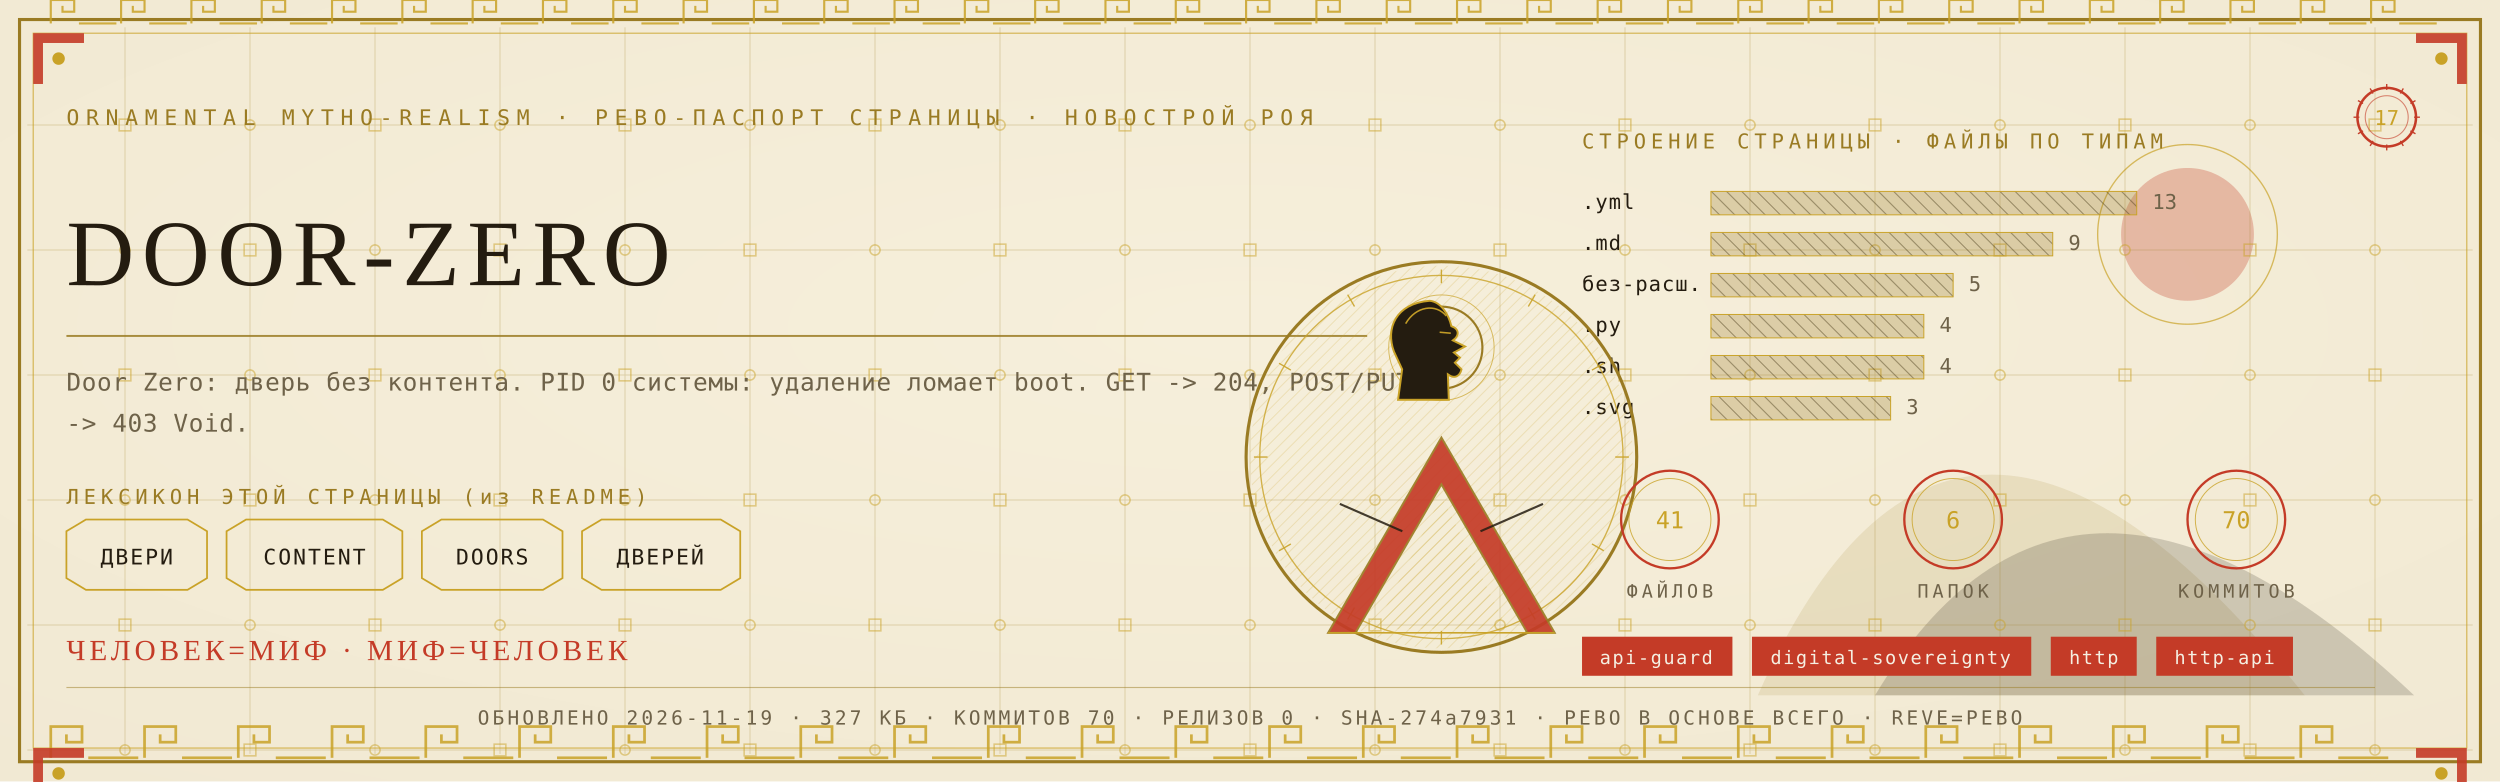
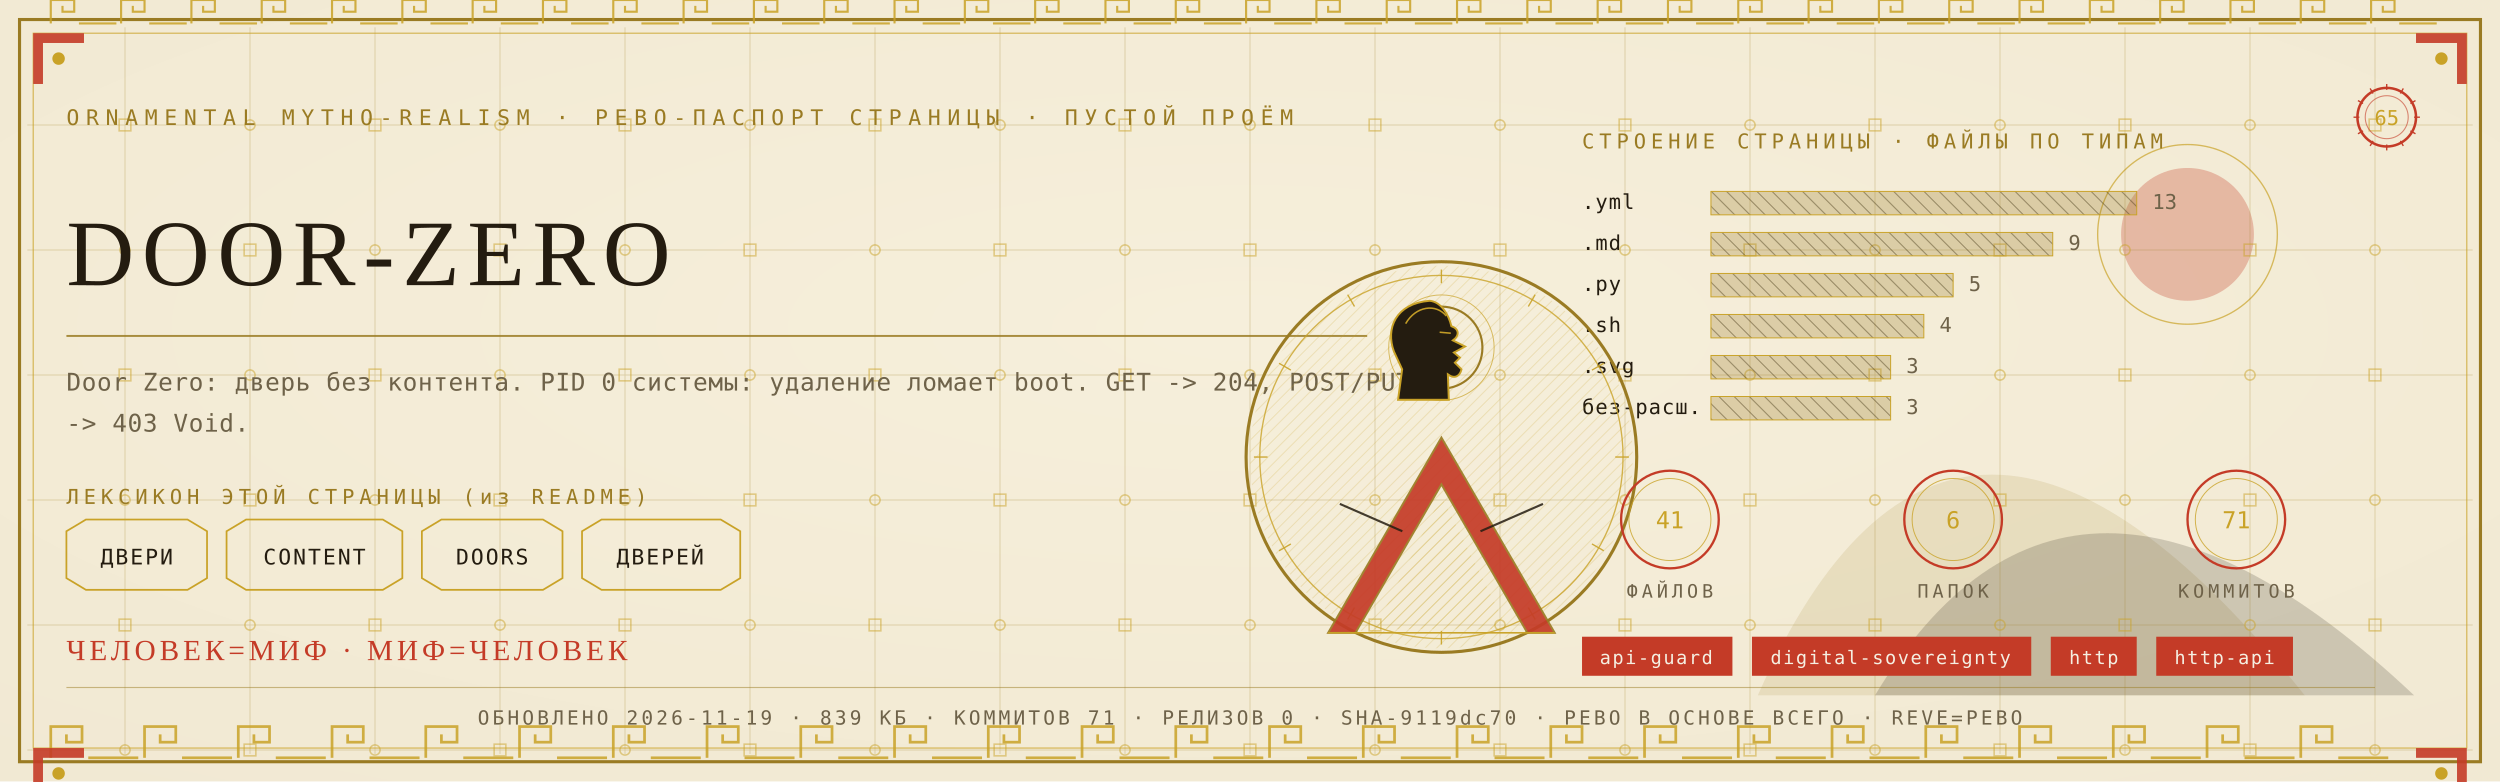
<svg xmlns="http://www.w3.org/2000/svg" viewBox="0 0 1280 400" width="1280" height="400">
  <defs>
-     <radialGradient id="rp17" cx="0.5" cy="0.42" r="1.1">
+     <radialGradient id="rp65" cx="0.5" cy="0.42" r="1.1">
      <stop offset="0" stop-color="#F6EFDC" />
      <stop offset="1" stop-color="#EFE6CF" />
    </radialGradient>
    <pattern id="hatchm" width="4.2" height="4.2" patternUnits="userSpaceOnUse" patternTransform="rotate(45)">
      <rect width="4.2" height="4.2" fill="none" />
      <line x1="0" y1="0" x2="0" y2="4.2" stroke="#C9A227" stroke-width="0.5" />
    </pattern>
    <pattern id="hatchv" width="5.5" height="5.5" patternUnits="userSpaceOnUse" patternTransform="rotate(-45)">
      <rect width="5.5" height="5.5" fill="none" />
      <line x1="0" y1="0" x2="0" y2="5.5" stroke="#241C10" stroke-width="0.5" />
    </pattern>
  </defs>
  <rect width="1280" height="400" fill="#EFE6CF" />
-   <rect width="1280" height="400" fill="url(#rp17)" opacity="0.94" />
+   <rect width="1280" height="400" fill="url(#rp65)" opacity="0.94" />
  <path d="M 900 356 Q 1000 130 1180 356 Z" fill="#9A7B23" opacity="0.14" />
  <path d="M 960 356 Q 1060 190 1236 356 Z" fill="#241C10" opacity="0.18" />
  <circle cx="1120" cy="120" r="34" fill="#C43B27" opacity="0.30" />
  <circle cx="1120" cy="120" r="46" fill="none" stroke="#C9A227" stroke-width="0.7" opacity="0.7" />
  <g stroke="#9A7B23" stroke-width="0.45" opacity="0.30">
    <line x1="64" y1="14" x2="64" y2="386" />
    <line x1="128" y1="14" x2="128" y2="386" />
    <line x1="192" y1="14" x2="192" y2="386" />
    <line x1="256" y1="14" x2="256" y2="386" />
    <line x1="320" y1="14" x2="320" y2="386" />
    <line x1="384" y1="14" x2="384" y2="386" />
    <line x1="448" y1="14" x2="448" y2="386" />
    <line x1="512" y1="14" x2="512" y2="386" />
    <line x1="576" y1="14" x2="576" y2="386" />
    <line x1="640" y1="14" x2="640" y2="386" />
    <line x1="704" y1="14" x2="704" y2="386" />
    <line x1="768" y1="14" x2="768" y2="386" />
    <line x1="832" y1="14" x2="832" y2="386" />
    <line x1="896" y1="14" x2="896" y2="386" />
    <line x1="960" y1="14" x2="960" y2="386" />
    <line x1="1024" y1="14" x2="1024" y2="386" />
    <line x1="1088" y1="14" x2="1088" y2="386" />
    <line x1="1152" y1="14" x2="1152" y2="386" />
    <line x1="1216" y1="14" x2="1216" y2="386" />
    <line x1="14" y1="64" x2="1266" y2="64" />
    <line x1="14" y1="128" x2="1266" y2="128" />
    <line x1="14" y1="192" x2="1266" y2="192" />
    <line x1="14" y1="256" x2="1266" y2="256" />
    <line x1="14" y1="320" x2="1266" y2="320" />
    <line x1="14" y1="384" x2="1266" y2="384" />
  </g>
  <g fill="none" stroke="#C9A227" stroke-width="0.8" opacity="0.5">
    <rect x="61" y="61" width="6" height="6" />
    <circle cx="64" cy="128" r="2.6" />
    <rect x="61" y="189" width="6" height="6" />
    <circle cx="64" cy="256" r="2.6" />
    <rect x="61" y="317" width="6" height="6" />
    <circle cx="64" cy="384" r="2.6" />
    <circle cx="128" cy="64" r="2.6" />
    <rect x="125" y="125" width="6" height="6" />
    <circle cx="128" cy="192" r="2.6" />
    <rect x="125" y="253" width="6" height="6" />
    <circle cx="128" cy="320" r="2.6" />
    <rect x="125" y="381" width="6" height="6" />
    <rect x="189" y="61" width="6" height="6" />
    <circle cx="192" cy="128" r="2.6" />
    <rect x="189" y="189" width="6" height="6" />
    <circle cx="192" cy="256" r="2.6" />
    <rect x="189" y="317" width="6" height="6" />
    <circle cx="192" cy="384" r="2.6" />
    <circle cx="256" cy="64" r="2.6" />
    <rect x="253" y="125" width="6" height="6" />
    <circle cx="256" cy="192" r="2.6" />
    <rect x="253" y="253" width="6" height="6" />
    <circle cx="256" cy="320" r="2.6" />
    <rect x="253" y="381" width="6" height="6" />
    <rect x="317" y="61" width="6" height="6" />
    <circle cx="320" cy="128" r="2.6" />
    <rect x="317" y="189" width="6" height="6" />
    <circle cx="320" cy="256" r="2.6" />
    <rect x="317" y="317" width="6" height="6" />
    <circle cx="320" cy="384" r="2.6" />
    <circle cx="384" cy="64" r="2.6" />
    <rect x="381" y="125" width="6" height="6" />
    <circle cx="384" cy="192" r="2.6" />
    <rect x="381" y="253" width="6" height="6" />
    <circle cx="384" cy="320" r="2.6" />
    <rect x="381" y="381" width="6" height="6" />
    <rect x="445" y="61" width="6" height="6" />
    <circle cx="448" cy="128" r="2.6" />
    <rect x="445" y="189" width="6" height="6" />
    <circle cx="448" cy="256" r="2.6" />
    <rect x="445" y="317" width="6" height="6" />
    <circle cx="448" cy="384" r="2.6" />
    <circle cx="512" cy="64" r="2.6" />
    <rect x="509" y="125" width="6" height="6" />
    <circle cx="512" cy="192" r="2.6" />
    <rect x="509" y="253" width="6" height="6" />
    <circle cx="512" cy="320" r="2.6" />
    <rect x="509" y="381" width="6" height="6" />
    <rect x="573" y="61" width="6" height="6" />
    <circle cx="576" cy="128" r="2.6" />
    <rect x="573" y="189" width="6" height="6" />
    <circle cx="576" cy="256" r="2.6" />
    <rect x="573" y="317" width="6" height="6" />
    <circle cx="576" cy="384" r="2.6" />
    <circle cx="640" cy="64" r="2.6" />
    <rect x="637" y="125" width="6" height="6" />
    <circle cx="640" cy="192" r="2.6" />
    <rect x="637" y="253" width="6" height="6" />
    <circle cx="640" cy="320" r="2.6" />
    <rect x="637" y="381" width="6" height="6" />
    <rect x="701" y="61" width="6" height="6" />
    <circle cx="704" cy="128" r="2.6" />
    <rect x="701" y="189" width="6" height="6" />
    <circle cx="704" cy="256" r="2.6" />
    <rect x="701" y="317" width="6" height="6" />
    <circle cx="704" cy="384" r="2.6" />
    <circle cx="768" cy="64" r="2.6" />
    <rect x="765" y="125" width="6" height="6" />
    <circle cx="768" cy="192" r="2.6" />
    <rect x="765" y="253" width="6" height="6" />
    <circle cx="768" cy="320" r="2.6" />
    <rect x="765" y="381" width="6" height="6" />
    <rect x="829" y="61" width="6" height="6" />
    <circle cx="832" cy="128" r="2.6" />
    <rect x="829" y="189" width="6" height="6" />
    <circle cx="832" cy="256" r="2.6" />
    <rect x="829" y="317" width="6" height="6" />
    <circle cx="832" cy="384" r="2.6" />
    <circle cx="896" cy="64" r="2.6" />
    <rect x="893" y="125" width="6" height="6" />
    <circle cx="896" cy="192" r="2.6" />
    <rect x="893" y="253" width="6" height="6" />
    <circle cx="896" cy="320" r="2.6" />
    <rect x="893" y="381" width="6" height="6" />
    <rect x="957" y="61" width="6" height="6" />
    <circle cx="960" cy="128" r="2.6" />
    <rect x="957" y="189" width="6" height="6" />
    <circle cx="960" cy="256" r="2.6" />
    <rect x="957" y="317" width="6" height="6" />
    <circle cx="960" cy="384" r="2.6" />
    <circle cx="1024" cy="64" r="2.6" />
    <rect x="1021" y="125" width="6" height="6" />
    <circle cx="1024" cy="192" r="2.6" />
    <rect x="1021" y="253" width="6" height="6" />
    <circle cx="1024" cy="320" r="2.6" />
    <rect x="1021" y="381" width="6" height="6" />
    <rect x="1085" y="61" width="6" height="6" />
    <circle cx="1088" cy="128" r="2.6" />
    <rect x="1085" y="189" width="6" height="6" />
    <circle cx="1088" cy="256" r="2.6" />
    <rect x="1085" y="317" width="6" height="6" />
    <circle cx="1088" cy="384" r="2.6" />
    <circle cx="1152" cy="64" r="2.6" />
    <rect x="1149" y="125" width="6" height="6" />
    <circle cx="1152" cy="192" r="2.6" />
    <rect x="1149" y="253" width="6" height="6" />
    <circle cx="1152" cy="320" r="2.6" />
    <rect x="1149" y="381" width="6" height="6" />
    <rect x="1213" y="61" width="6" height="6" />
    <circle cx="1216" cy="128" r="2.6" />
    <rect x="1213" y="189" width="6" height="6" />
    <circle cx="1216" cy="256" r="2.6" />
    <rect x="1213" y="317" width="6" height="6" />
    <circle cx="1216" cy="384" r="2.6" />
  </g>
  <rect x="10" y="10" width="1260" height="380" fill="none" stroke="#9A7B23" stroke-width="1.6" />
  <rect x="17" y="17" width="1246" height="366" fill="none" stroke="#C9A227" stroke-width="0.6" opacity="0.75" />
  <g fill="none" stroke="#C9A227" stroke-width="1.4" opacity="0.85">
    <path d="M 26 388 L 26 372 L 42 372 L 42 380.0 L 34.0 380.0 L 34.0 376.0" />
    <line x1="45.2" y1="388" x2="70.8" y2="388" />
    <path d="M 74 388 L 74 372 L 90 372 L 90 380.0 L 82.0 380.0 L 82.0 376.0" />
    <line x1="93.2" y1="388" x2="118.8" y2="388" />
    <path d="M 122 388 L 122 372 L 138 372 L 138 380.0 L 130.0 380.0 L 130.0 376.0" />
    <line x1="141.2" y1="388" x2="166.8" y2="388" />
    <path d="M 170 388 L 170 372 L 186 372 L 186 380.0 L 178.0 380.0 L 178.0 376.0" />
    <line x1="189.2" y1="388" x2="214.8" y2="388" />
    <path d="M 218 388 L 218 372 L 234 372 L 234 380.0 L 226.0 380.0 L 226.0 376.0" />
    <line x1="237.2" y1="388" x2="262.8" y2="388" />
    <path d="M 266 388 L 266 372 L 282 372 L 282 380.0 L 274.0 380.0 L 274.0 376.0" />
    <line x1="285.2" y1="388" x2="310.8" y2="388" />
    <path d="M 314 388 L 314 372 L 330 372 L 330 380.0 L 322.0 380.0 L 322.0 376.0" />
    <line x1="333.2" y1="388" x2="358.8" y2="388" />
    <path d="M 362 388 L 362 372 L 378 372 L 378 380.0 L 370.0 380.0 L 370.0 376.0" />
    <line x1="381.2" y1="388" x2="406.8" y2="388" />
    <path d="M 410 388 L 410 372 L 426 372 L 426 380.0 L 418.0 380.0 L 418.0 376.0" />
    <line x1="429.2" y1="388" x2="454.8" y2="388" />
    <path d="M 458 388 L 458 372 L 474 372 L 474 380.0 L 466.0 380.0 L 466.0 376.0" />
    <line x1="477.2" y1="388" x2="502.8" y2="388" />
    <path d="M 506 388 L 506 372 L 522 372 L 522 380.0 L 514.0 380.0 L 514.0 376.0" />
    <line x1="525.2" y1="388" x2="550.8" y2="388" />
    <path d="M 554 388 L 554 372 L 570 372 L 570 380.0 L 562.0 380.0 L 562.0 376.0" />
    <line x1="573.2" y1="388" x2="598.8" y2="388" />
    <path d="M 602 388 L 602 372 L 618 372 L 618 380.0 L 610.0 380.0 L 610.0 376.0" />
    <line x1="621.2" y1="388" x2="646.8" y2="388" />
    <path d="M 650 388 L 650 372 L 666 372 L 666 380.0 L 658.0 380.0 L 658.0 376.0" />
    <line x1="669.2" y1="388" x2="694.8" y2="388" />
    <path d="M 698 388 L 698 372 L 714 372 L 714 380.0 L 706.0 380.0 L 706.0 376.0" />
    <line x1="717.2" y1="388" x2="742.8" y2="388" />
    <path d="M 746 388 L 746 372 L 762 372 L 762 380.0 L 754.0 380.0 L 754.0 376.0" />
    <line x1="765.2" y1="388" x2="790.8" y2="388" />
    <path d="M 794 388 L 794 372 L 810 372 L 810 380.0 L 802.0 380.0 L 802.0 376.0" />
    <line x1="813.2" y1="388" x2="838.8" y2="388" />
    <path d="M 842 388 L 842 372 L 858 372 L 858 380.0 L 850.0 380.0 L 850.0 376.0" />
    <line x1="861.2" y1="388" x2="886.8" y2="388" />
    <path d="M 890 388 L 890 372 L 906 372 L 906 380.0 L 898.0 380.0 L 898.0 376.0" />
    <line x1="909.2" y1="388" x2="934.8" y2="388" />
    <path d="M 938 388 L 938 372 L 954 372 L 954 380.0 L 946.0 380.0 L 946.0 376.0" />
    <line x1="957.2" y1="388" x2="982.8" y2="388" />
    <path d="M 986 388 L 986 372 L 1002 372 L 1002 380.0 L 994.0 380.0 L 994.0 376.0" />
    <line x1="1005.2" y1="388" x2="1030.8" y2="388" />
    <path d="M 1034 388 L 1034 372 L 1050 372 L 1050 380.0 L 1042.0 380.0 L 1042.0 376.0" />
    <line x1="1053.2" y1="388" x2="1078.8" y2="388" />
    <path d="M 1082 388 L 1082 372 L 1098 372 L 1098 380.0 L 1090.0 380.0 L 1090.0 376.0" />
    <line x1="1101.2" y1="388" x2="1126.8" y2="388" />
    <path d="M 1130 388 L 1130 372 L 1146 372 L 1146 380.0 L 1138.0 380.0 L 1138.0 376.0" />
    <line x1="1149.2" y1="388" x2="1174.8" y2="388" />
    <path d="M 1178 388 L 1178 372 L 1194 372 L 1194 380.0 L 1186.0 380.0 L 1186.0 376.0" />
    <line x1="1197.2" y1="388" x2="1222.8" y2="388" />
  </g>
  <g fill="none" stroke="#C9A227" stroke-width="1.1" opacity="0.85">
    <path d="M 26 12 L 26 0 L 38 0 L 38 6.0 L 32.0 6.0 L 32.0 3.0" />
    <line x1="40.4" y1="12" x2="59.6" y2="12" />
    <path d="M 62 12 L 62 0 L 74 0 L 74 6.0 L 68.0 6.0 L 68.0 3.0" />
    <line x1="76.4" y1="12" x2="95.6" y2="12" />
    <path d="M 98 12 L 98 0 L 110 0 L 110 6.0 L 104.0 6.0 L 104.0 3.0" />
    <line x1="112.4" y1="12" x2="131.6" y2="12" />
    <path d="M 134 12 L 134 0 L 146 0 L 146 6.0 L 140.0 6.0 L 140.0 3.0" />
    <line x1="148.4" y1="12" x2="167.6" y2="12" />
    <path d="M 170 12 L 170 0 L 182 0 L 182 6.0 L 176.0 6.0 L 176.0 3.0" />
    <line x1="184.4" y1="12" x2="203.6" y2="12" />
    <path d="M 206 12 L 206 0 L 218 0 L 218 6.0 L 212.0 6.0 L 212.0 3.0" />
    <line x1="220.4" y1="12" x2="239.6" y2="12" />
    <path d="M 242 12 L 242 0 L 254 0 L 254 6.0 L 248.0 6.0 L 248.0 3.0" />
    <line x1="256.4" y1="12" x2="275.6" y2="12" />
    <path d="M 278 12 L 278 0 L 290 0 L 290 6.0 L 284.0 6.0 L 284.0 3.0" />
    <line x1="292.4" y1="12" x2="311.6" y2="12" />
    <path d="M 314 12 L 314 0 L 326 0 L 326 6.0 L 320.0 6.0 L 320.0 3.0" />
    <line x1="328.4" y1="12" x2="347.6" y2="12" />
    <path d="M 350 12 L 350 0 L 362 0 L 362 6.0 L 356.0 6.0 L 356.0 3.0" />
    <line x1="364.4" y1="12" x2="383.6" y2="12" />
    <path d="M 386 12 L 386 0 L 398 0 L 398 6.0 L 392.0 6.0 L 392.0 3.0" />
    <line x1="400.4" y1="12" x2="419.6" y2="12" />
    <path d="M 422 12 L 422 0 L 434 0 L 434 6.0 L 428.0 6.0 L 428.0 3.0" />
    <line x1="436.4" y1="12" x2="455.6" y2="12" />
    <path d="M 458 12 L 458 0 L 470 0 L 470 6.0 L 464.0 6.0 L 464.0 3.0" />
    <line x1="472.4" y1="12" x2="491.6" y2="12" />
    <path d="M 494 12 L 494 0 L 506 0 L 506 6.0 L 500.0 6.0 L 500.0 3.0" />
    <line x1="508.4" y1="12" x2="527.6" y2="12" />
    <path d="M 530 12 L 530 0 L 542 0 L 542 6.0 L 536.0 6.0 L 536.0 3.0" />
    <line x1="544.4" y1="12" x2="563.6" y2="12" />
    <path d="M 566 12 L 566 0 L 578 0 L 578 6.0 L 572.0 6.0 L 572.0 3.0" />
    <line x1="580.4" y1="12" x2="599.6" y2="12" />
    <path d="M 602 12 L 602 0 L 614 0 L 614 6.0 L 608.0 6.0 L 608.0 3.0" />
    <line x1="616.4" y1="12" x2="635.6" y2="12" />
    <path d="M 638 12 L 638 0 L 650 0 L 650 6.0 L 644.0 6.0 L 644.0 3.0" />
    <line x1="652.4" y1="12" x2="671.6" y2="12" />
    <path d="M 674 12 L 674 0 L 686 0 L 686 6.0 L 680.0 6.0 L 680.0 3.0" />
    <line x1="688.4" y1="12" x2="707.6" y2="12" />
    <path d="M 710 12 L 710 0 L 722 0 L 722 6.0 L 716.0 6.0 L 716.0 3.0" />
    <line x1="724.4" y1="12" x2="743.6" y2="12" />
    <path d="M 746 12 L 746 0 L 758 0 L 758 6.0 L 752.0 6.0 L 752.0 3.0" />
    <line x1="760.4" y1="12" x2="779.6" y2="12" />
    <path d="M 782 12 L 782 0 L 794 0 L 794 6.0 L 788.0 6.0 L 788.0 3.0" />
    <line x1="796.4" y1="12" x2="815.6" y2="12" />
    <path d="M 818 12 L 818 0 L 830 0 L 830 6.0 L 824.0 6.0 L 824.0 3.0" />
    <line x1="832.4" y1="12" x2="851.6" y2="12" />
    <path d="M 854 12 L 854 0 L 866 0 L 866 6.0 L 860.0 6.0 L 860.0 3.0" />
    <line x1="868.4" y1="12" x2="887.6" y2="12" />
    <path d="M 890 12 L 890 0 L 902 0 L 902 6.0 L 896.0 6.0 L 896.0 3.0" />
    <line x1="904.4" y1="12" x2="923.6" y2="12" />
    <path d="M 926 12 L 926 0 L 938 0 L 938 6.0 L 932.0 6.0 L 932.0 3.0" />
    <line x1="940.4" y1="12" x2="959.6" y2="12" />
    <path d="M 962 12 L 962 0 L 974 0 L 974 6.0 L 968.0 6.0 L 968.0 3.0" />
    <line x1="976.4" y1="12" x2="995.6" y2="12" />
    <path d="M 998 12 L 998 0 L 1010 0 L 1010 6.0 L 1004.0 6.0 L 1004.0 3.0" />
    <line x1="1012.4" y1="12" x2="1031.6" y2="12" />
    <path d="M 1034 12 L 1034 0 L 1046 0 L 1046 6.0 L 1040.0 6.0 L 1040.0 3.0" />
    <line x1="1048.4" y1="12" x2="1067.6" y2="12" />
    <path d="M 1070 12 L 1070 0 L 1082 0 L 1082 6.0 L 1076.0 6.0 L 1076.0 3.0" />
    <line x1="1084.4" y1="12" x2="1103.6" y2="12" />
    <path d="M 1106 12 L 1106 0 L 1118 0 L 1118 6.0 L 1112.0 6.0 L 1112.0 3.0" />
    <line x1="1120.4" y1="12" x2="1139.6" y2="12" />
    <path d="M 1142 12 L 1142 0 L 1154 0 L 1154 6.0 L 1148.0 6.0 L 1148.0 3.0" />
    <line x1="1156.4" y1="12" x2="1175.6" y2="12" />
    <path d="M 1178 12 L 1178 0 L 1190 0 L 1190 6.0 L 1184.0 6.0 L 1184.0 3.0" />
    <line x1="1192.4" y1="12" x2="1211.6" y2="12" />
    <path d="M 1214 12 L 1214 0 L 1226 0 L 1226 6.0 L 1220.0 6.0 L 1220.0 3.0" />
    <line x1="1228.4" y1="12" x2="1247.6" y2="12" />
  </g>
  <g transform="translate(17,17) scale(1,1)">
    <path d="M 0 0 L 26 0 L 26 5 L 5 5 L 5 26 L 0 26 Z" fill="#C43B27" opacity="0.9" />
    <circle cx="13" cy="13" r="3.2" fill="#C9A227" />
  </g>
  <g transform="translate(1263,17) scale(-1,1)">
    <path d="M 0 0 L 26 0 L 26 5 L 5 5 L 5 26 L 0 26 Z" fill="#C43B27" opacity="0.9" />
    <circle cx="13" cy="13" r="3.2" fill="#C9A227" />
  </g>
  <g transform="translate(17,383) scale(1,1)">
    <path d="M 0 0 L 26 0 L 26 5 L 5 5 L 5 26 L 0 26 Z" fill="#C43B27" opacity="0.9" />
    <circle cx="13" cy="13" r="3.2" fill="#C9A227" />
  </g>
  <g transform="translate(1263,383) scale(-1,1)">
    <path d="M 0 0 L 26 0 L 26 5 L 5 5 L 5 26 L 0 26 Z" fill="#C43B27" opacity="0.9" />
    <circle cx="13" cy="13" r="3.2" fill="#C9A227" />
  </g>
-   <text x="34" y="64" font-family="'Cascadia Mono', ui-monospace, Consolas, monospace" font-size="11" fill="#9A7B23" letter-spacing="3.4">ORNAMENTAL MYTHO-REALISM · РЕВО-ПАСПОРТ СТРАНИЦЫ · НОВОСТРОЙ РОЯ</text>
+   <text x="34" y="64" font-family="'Cascadia Mono', ui-monospace, Consolas, monospace" font-size="11" fill="#9A7B23" letter-spacing="3.4">ORNAMENTAL MYTHO-REALISM · РЕВО-ПАСПОРТ СТРАНИЦЫ · ПУСТОЙ ПРОЁМ</text>
  <g transform="translate(1222,60)">
    <circle r="15" fill="none" stroke="#C43B27" stroke-width="1.3" />
    <circle r="11" fill="none" stroke="#C43B27" stroke-width="0.55" opacity="0.6" />
-     <text y="4" text-anchor="middle" font-family="'Cascadia Mono', ui-monospace, Consolas, monospace" font-size="10.5" fill="#C9A227">17</text>
+     <text y="4" text-anchor="middle" font-family="'Cascadia Mono', ui-monospace, Consolas, monospace" font-size="10.5" fill="#C9A227">65</text>
    <g stroke="#C43B27" stroke-width="0.7">
      <line x1="0" y1="-17" x2="0" y2="-14" transform="rotate(0)" />
      <line x1="0" y1="-17" x2="0" y2="-14" transform="rotate(30)" />
      <line x1="0" y1="-17" x2="0" y2="-14" transform="rotate(60)" />
      <line x1="0" y1="-17" x2="0" y2="-14" transform="rotate(90)" />
      <line x1="0" y1="-17" x2="0" y2="-14" transform="rotate(120)" />
      <line x1="0" y1="-17" x2="0" y2="-14" transform="rotate(150)" />
      <line x1="0" y1="-17" x2="0" y2="-14" transform="rotate(180)" />
      <line x1="0" y1="-17" x2="0" y2="-14" transform="rotate(210)" />
      <line x1="0" y1="-17" x2="0" y2="-14" transform="rotate(240)" />
      <line x1="0" y1="-17" x2="0" y2="-14" transform="rotate(270)" />
      <line x1="0" y1="-17" x2="0" y2="-14" transform="rotate(300)" />
      <line x1="0" y1="-17" x2="0" y2="-14" transform="rotate(330)" />
    </g>
  </g>
  <text x="34" y="146" font-family="Georgia, 'Times New Roman', serif" font-size="48.0" fill="#241C10" letter-spacing="4">DOOR-ZERO</text>
  <line x1="34" y1="172" x2="700" y2="172" stroke="#9A7B23" stroke-width="1" opacity="0.85" />
  <text x="34" y="200" font-family="'Cascadia Mono', ui-monospace, Consolas, monospace" font-size="12.5" fill="#6E6249" letter-spacing="0.3">Door Zero: дверь без контента. PID 0 системы: удаление ломает boot. GET -&gt; 204, POST/PUT</text>
  <text x="34" y="221" font-family="'Cascadia Mono', ui-monospace, Consolas, monospace" font-size="12.5" fill="#6E6249" letter-spacing="0.3">-&gt; 403 Void.</text>
  <text x="34" y="258" font-family="'Cascadia Mono', ui-monospace, Consolas, monospace" font-size="10.5" fill="#9A7B23" letter-spacing="2.5">ЛЕКСИКОН ЭТОЙ СТРАНИЦЫ (из README)</text>
  <path d="M 34 272 L 44 266 L 96 266 L 106 272 L 106 296 L 96 302 L 44 302 L 34 296 Z" fill="none" stroke="#C9A227" stroke-width="0.9" />
  <text x="70" y="289" text-anchor="middle" font-family="'Cascadia Mono', ui-monospace, Consolas, monospace" font-size="11" fill="#241C10" letter-spacing="1">ДВЕРИ</text>
  <path d="M 116 272 L 126 266 L 196 266 L 206 272 L 206 296 L 196 302 L 126 302 L 116 296 Z" fill="none" stroke="#C9A227" stroke-width="0.9" />
  <text x="161" y="289" text-anchor="middle" font-family="'Cascadia Mono', ui-monospace, Consolas, monospace" font-size="11" fill="#241C10" letter-spacing="1">CONTENT</text>
  <path d="M 216 272 L 226 266 L 278 266 L 288 272 L 288 296 L 278 302 L 226 302 L 216 296 Z" fill="none" stroke="#C9A227" stroke-width="0.9" />
  <text x="252" y="289" text-anchor="middle" font-family="'Cascadia Mono', ui-monospace, Consolas, monospace" font-size="11" fill="#241C10" letter-spacing="1">DOORS</text>
  <path d="M 298 272 L 308 266 L 369 266 L 379 272 L 379 296 L 369 302 L 308 302 L 298 296 Z" fill="none" stroke="#C9A227" stroke-width="0.9" />
  <text x="338" y="289" text-anchor="middle" font-family="'Cascadia Mono', ui-monospace, Consolas, monospace" font-size="11" fill="#241C10" letter-spacing="1">ДВЕРЕЙ</text>
  <text x="810" y="76" font-family="'Cascadia Mono', ui-monospace, Consolas, monospace" font-size="10.5" fill="#9A7B23" letter-spacing="2.5">СТРОЕНИЕ СТРАНИЦЫ · ФАЙЛЫ ПО ТИПАМ</text>
  <text x="810" y="107" font-family="'Cascadia Mono', ui-monospace, Consolas, monospace" font-size="10.5" fill="#241C10" letter-spacing="0.5">.yml</text>
  <rect x="876" y="98" width="218" height="12" fill="url(#hatchv)" opacity="0.9" />
  <rect x="876" y="98" width="218" height="12" fill="#9A7B23" opacity="0.28" />
  <rect x="876" y="98" width="218" height="12" fill="none" stroke="#C9A227" stroke-width="0.5" />
  <text x="1102" y="107" font-family="'Cascadia Mono', ui-monospace, Consolas, monospace" font-size="10.5" fill="#6E6249">13</text>
  <text x="810" y="128" font-family="'Cascadia Mono', ui-monospace, Consolas, monospace" font-size="10.5" fill="#241C10" letter-spacing="0.5">.md</text>
  <rect x="876" y="119" width="175" height="12" fill="url(#hatchv)" opacity="0.9" />
  <rect x="876" y="119" width="175" height="12" fill="#9A7B23" opacity="0.28" />
  <rect x="876" y="119" width="175" height="12" fill="none" stroke="#C9A227" stroke-width="0.5" />
  <text x="1059" y="128" font-family="'Cascadia Mono', ui-monospace, Consolas, monospace" font-size="10.5" fill="#6E6249">9</text>
-   <text x="810" y="149" font-family="'Cascadia Mono', ui-monospace, Consolas, monospace" font-size="10.5" fill="#241C10" letter-spacing="0.5">без-расш.</text>
+   <text x="810" y="149" font-family="'Cascadia Mono', ui-monospace, Consolas, monospace" font-size="10.5" fill="#241C10" letter-spacing="0.5">.py</text>
  <rect x="876" y="140" width="124" height="12" fill="url(#hatchv)" opacity="0.9" />
  <rect x="876" y="140" width="124" height="12" fill="#9A7B23" opacity="0.28" />
  <rect x="876" y="140" width="124" height="12" fill="none" stroke="#C9A227" stroke-width="0.5" />
  <text x="1008" y="149" font-family="'Cascadia Mono', ui-monospace, Consolas, monospace" font-size="10.5" fill="#6E6249">5</text>
-   <text x="810" y="170" font-family="'Cascadia Mono', ui-monospace, Consolas, monospace" font-size="10.5" fill="#241C10" letter-spacing="0.5">.py</text>
+   <text x="810" y="170" font-family="'Cascadia Mono', ui-monospace, Consolas, monospace" font-size="10.5" fill="#241C10" letter-spacing="0.5">.sh</text>
  <rect x="876" y="161" width="109" height="12" fill="url(#hatchv)" opacity="0.9" />
  <rect x="876" y="161" width="109" height="12" fill="#9A7B23" opacity="0.28" />
  <rect x="876" y="161" width="109" height="12" fill="none" stroke="#C9A227" stroke-width="0.5" />
  <text x="993" y="170" font-family="'Cascadia Mono', ui-monospace, Consolas, monospace" font-size="10.5" fill="#6E6249">4</text>
-   <text x="810" y="191" font-family="'Cascadia Mono', ui-monospace, Consolas, monospace" font-size="10.5" fill="#241C10" letter-spacing="0.5">.sh</text>
-   <rect x="876" y="182" width="109" height="12" fill="url(#hatchv)" opacity="0.9" />
-   <rect x="876" y="182" width="109" height="12" fill="#9A7B23" opacity="0.28" />
-   <rect x="876" y="182" width="109" height="12" fill="none" stroke="#C9A227" stroke-width="0.5" />
-   <text x="993" y="191" font-family="'Cascadia Mono', ui-monospace, Consolas, monospace" font-size="10.5" fill="#6E6249">4</text>
-   <text x="810" y="212" font-family="'Cascadia Mono', ui-monospace, Consolas, monospace" font-size="10.5" fill="#241C10" letter-spacing="0.5">.svg</text>
+   <text x="810" y="191" font-family="'Cascadia Mono', ui-monospace, Consolas, monospace" font-size="10.5" fill="#241C10" letter-spacing="0.5">.svg</text>
+   <rect x="876" y="182" width="92" height="12" fill="url(#hatchv)" opacity="0.9" />
+   <rect x="876" y="182" width="92" height="12" fill="#9A7B23" opacity="0.28" />
+   <rect x="876" y="182" width="92" height="12" fill="none" stroke="#C9A227" stroke-width="0.5" />
+   <text x="976" y="191" font-family="'Cascadia Mono', ui-monospace, Consolas, monospace" font-size="10.5" fill="#6E6249">3</text>
+   <text x="810" y="212" font-family="'Cascadia Mono', ui-monospace, Consolas, monospace" font-size="10.5" fill="#241C10" letter-spacing="0.5">без-расш.</text>
  <rect x="876" y="203" width="92" height="12" fill="url(#hatchv)" opacity="0.9" />
  <rect x="876" y="203" width="92" height="12" fill="#9A7B23" opacity="0.28" />
  <rect x="876" y="203" width="92" height="12" fill="none" stroke="#C9A227" stroke-width="0.5" />
  <text x="976" y="212" font-family="'Cascadia Mono', ui-monospace, Consolas, monospace" font-size="10.5" fill="#6E6249">3</text>
  <g transform="translate(738,234)">
    <circle r="100" fill="none" stroke="#9A7B23" stroke-width="1.6" />
    <circle r="93" fill="none" stroke="#C9A227" stroke-width="0.7" opacity="0.8" />
    <circle r="98" fill="url(#hatchm)" opacity="0.4" />
    <g stroke="#C9A227" stroke-width="0.7" opacity="0.9">
      <line x1="0" y1="-96" x2="0" y2="-89" transform="rotate(0)" />
      <line x1="0" y1="-96" x2="0" y2="-89" transform="rotate(30)" />
      <line x1="0" y1="-96" x2="0" y2="-89" transform="rotate(60)" />
      <line x1="0" y1="-96" x2="0" y2="-89" transform="rotate(90)" />
      <line x1="0" y1="-96" x2="0" y2="-89" transform="rotate(120)" />
      <line x1="0" y1="-96" x2="0" y2="-89" transform="rotate(150)" />
      <line x1="0" y1="-96" x2="0" y2="-89" transform="rotate(180)" />
      <line x1="0" y1="-96" x2="0" y2="-89" transform="rotate(210)" />
      <line x1="0" y1="-96" x2="0" y2="-89" transform="rotate(240)" />
      <line x1="0" y1="-96" x2="0" y2="-89" transform="rotate(270)" />
      <line x1="0" y1="-96" x2="0" y2="-89" transform="rotate(300)" />
      <line x1="0" y1="-96" x2="0" y2="-89" transform="rotate(330)" />
    </g>
    <circle cy="-56" r="21" fill="none" stroke="#9A7B23" stroke-width="1.1" />
    <circle cy="-56" r="27" fill="none" stroke="#C9A227" stroke-width="0.5" opacity="0.7" />
    <path d="M -6.0 -80.0 C -23.5 -78.7 -28.7 -65.7 -24.3 -54.0 L -20.1 -44.9 L -22.2 -29.3 L 3.8 -29.3 L 3.3 -42.3 C 6.9 -39.7 9.5 -41.5 10.3 -44.9 L 6.9 -48.3 L 9.5 -50.9 L 6.4 -53.5 L 12.1 -56.6 L 5.9 -59.7 C 9.5 -62.3 9.0 -65.7 5.1 -67.0 C 3.8 -72.7 -0.1 -79.5 -6.0 -80.0 Z" fill="#241C10" stroke="#C9A227" stroke-width="1.0" />
    <g fill="none" stroke="#C9A227" stroke-width="0.8" opacity="0.95">
      <path d="M -18.3 -68.3 C -13.1 -77.4 -2.7 -78.7 2.5 -72.2" />
      <path d="M -0.9 -63.9 L 4.8 -63.4" />
    </g>
    <path d="M -58.0 90.0 L 0 -10.0 L 58.0 90.0 L 44.0 90.0 L 0 14.0 L -44.0 90.0 Z" fill="#C43B27" opacity="0.92" stroke="#9A7B23" stroke-width="1.0" />
    <path d="M -34.0 88.0 L 0 20.0 L 34.0 88.0" fill="url(#hatchm)" opacity="0.5" stroke="none" />
    <path d="M -58.0 90.0 L 58.0 90.0" fill="none" stroke="#C9A227" stroke-width="0.8" />
    <path d="M -52.0 24.0 L -20.0 38.0" fill="none" stroke="#241C10" stroke-width="1.1" opacity="0.85" />
    <path d="M 52.0 24.0 L 20.0 38.0" fill="none" stroke="#241C10" stroke-width="1.1" opacity="0.85" />
  </g>
  <g transform="translate(855,266)">
    <circle r="25" fill="none" stroke="#C43B27" stroke-width="1.2" />
    <circle r="21" fill="none" stroke="#C9A227" stroke-width="0.5" opacity="0.8" />
    <text y="4.5" text-anchor="middle" font-family="'Cascadia Mono', ui-monospace, Consolas, monospace" font-size="12" fill="#C9A227">41</text>
    <text y="40" text-anchor="middle" font-family="'Cascadia Mono', ui-monospace, Consolas, monospace" font-size="9.5" fill="#6E6249" letter-spacing="2">ФАЙЛОВ</text>
  </g>
  <g transform="translate(1000,266)">
    <circle r="25" fill="none" stroke="#C43B27" stroke-width="1.2" />
    <circle r="21" fill="none" stroke="#C9A227" stroke-width="0.5" opacity="0.8" />
    <text y="4.5" text-anchor="middle" font-family="'Cascadia Mono', ui-monospace, Consolas, monospace" font-size="12" fill="#C9A227">6</text>
    <text y="40" text-anchor="middle" font-family="'Cascadia Mono', ui-monospace, Consolas, monospace" font-size="9.5" fill="#6E6249" letter-spacing="2">ПАПОК</text>
  </g>
  <g transform="translate(1145,266)">
    <circle r="25" fill="none" stroke="#C43B27" stroke-width="1.2" />
    <circle r="21" fill="none" stroke="#C9A227" stroke-width="0.5" opacity="0.8" />
-     <text y="4.5" text-anchor="middle" font-family="'Cascadia Mono', ui-monospace, Consolas, monospace" font-size="12" fill="#C9A227">70</text>
+     <text y="4.5" text-anchor="middle" font-family="'Cascadia Mono', ui-monospace, Consolas, monospace" font-size="12" fill="#C9A227">71</text>
    <text y="40" text-anchor="middle" font-family="'Cascadia Mono', ui-monospace, Consolas, monospace" font-size="9.5" fill="#6E6249" letter-spacing="2">КОММИТОВ</text>
  </g>
  <rect x="810" y="326" rx="0" width="77" height="20" fill="#C43B27" />
  <text x="848" y="340" text-anchor="middle" font-family="'Cascadia Mono', ui-monospace, Consolas, monospace" font-size="9.5" fill="#F5EFE2" letter-spacing="0.8">api-guard</text>
  <rect x="897" y="326" rx="0" width="143" height="20" fill="#C43B27" />
  <text x="968" y="340" text-anchor="middle" font-family="'Cascadia Mono', ui-monospace, Consolas, monospace" font-size="9.5" fill="#F5EFE2" letter-spacing="0.8">digital-sovereignty</text>
  <rect x="1050" y="326" rx="0" width="44" height="20" fill="#C43B27" />
  <text x="1072" y="340" text-anchor="middle" font-family="'Cascadia Mono', ui-monospace, Consolas, monospace" font-size="9.5" fill="#F5EFE2" letter-spacing="0.8">http</text>
  <rect x="1104" y="326" rx="0" width="70" height="20" fill="#C43B27" />
  <text x="1139" y="340" text-anchor="middle" font-family="'Cascadia Mono', ui-monospace, Consolas, monospace" font-size="9.5" fill="#F5EFE2" letter-spacing="0.8">http-api</text>
  <text x="34" y="338" font-family="Georgia, 'Times New Roman', serif" font-size="15" fill="#C43B27" letter-spacing="2">ЧЕЛОВЕК=МИФ · МИФ=ЧЕЛОВЕК</text>
  <line x1="34" y1="352" x2="1216" y2="352" stroke="#9A7B23" stroke-width="0.6" opacity="0.5" />
-   <text x="640" y="371" text-anchor="middle" font-family="'Cascadia Mono', ui-monospace, Consolas, monospace" font-size="10" fill="#6E6249" letter-spacing="1.6">ОБНОВЛЕНО 2026-11-19 · 327 КБ · КОММИТОВ 70 · РЕЛИЗОВ 0 · SHA-274a7931 · РЕВО В ОСНОВЕ ВСЕГО · REVE=РЕВО</text>
+   <text x="640" y="371" text-anchor="middle" font-family="'Cascadia Mono', ui-monospace, Consolas, monospace" font-size="10" fill="#6E6249" letter-spacing="1.6">ОБНОВЛЕНО 2026-11-19 · 839 КБ · КОММИТОВ 71 · РЕЛИЗОВ 0 · SHA-9119dc70 · РЕВО В ОСНОВЕ ВСЕГО · REVE=РЕВО</text>
</svg>
